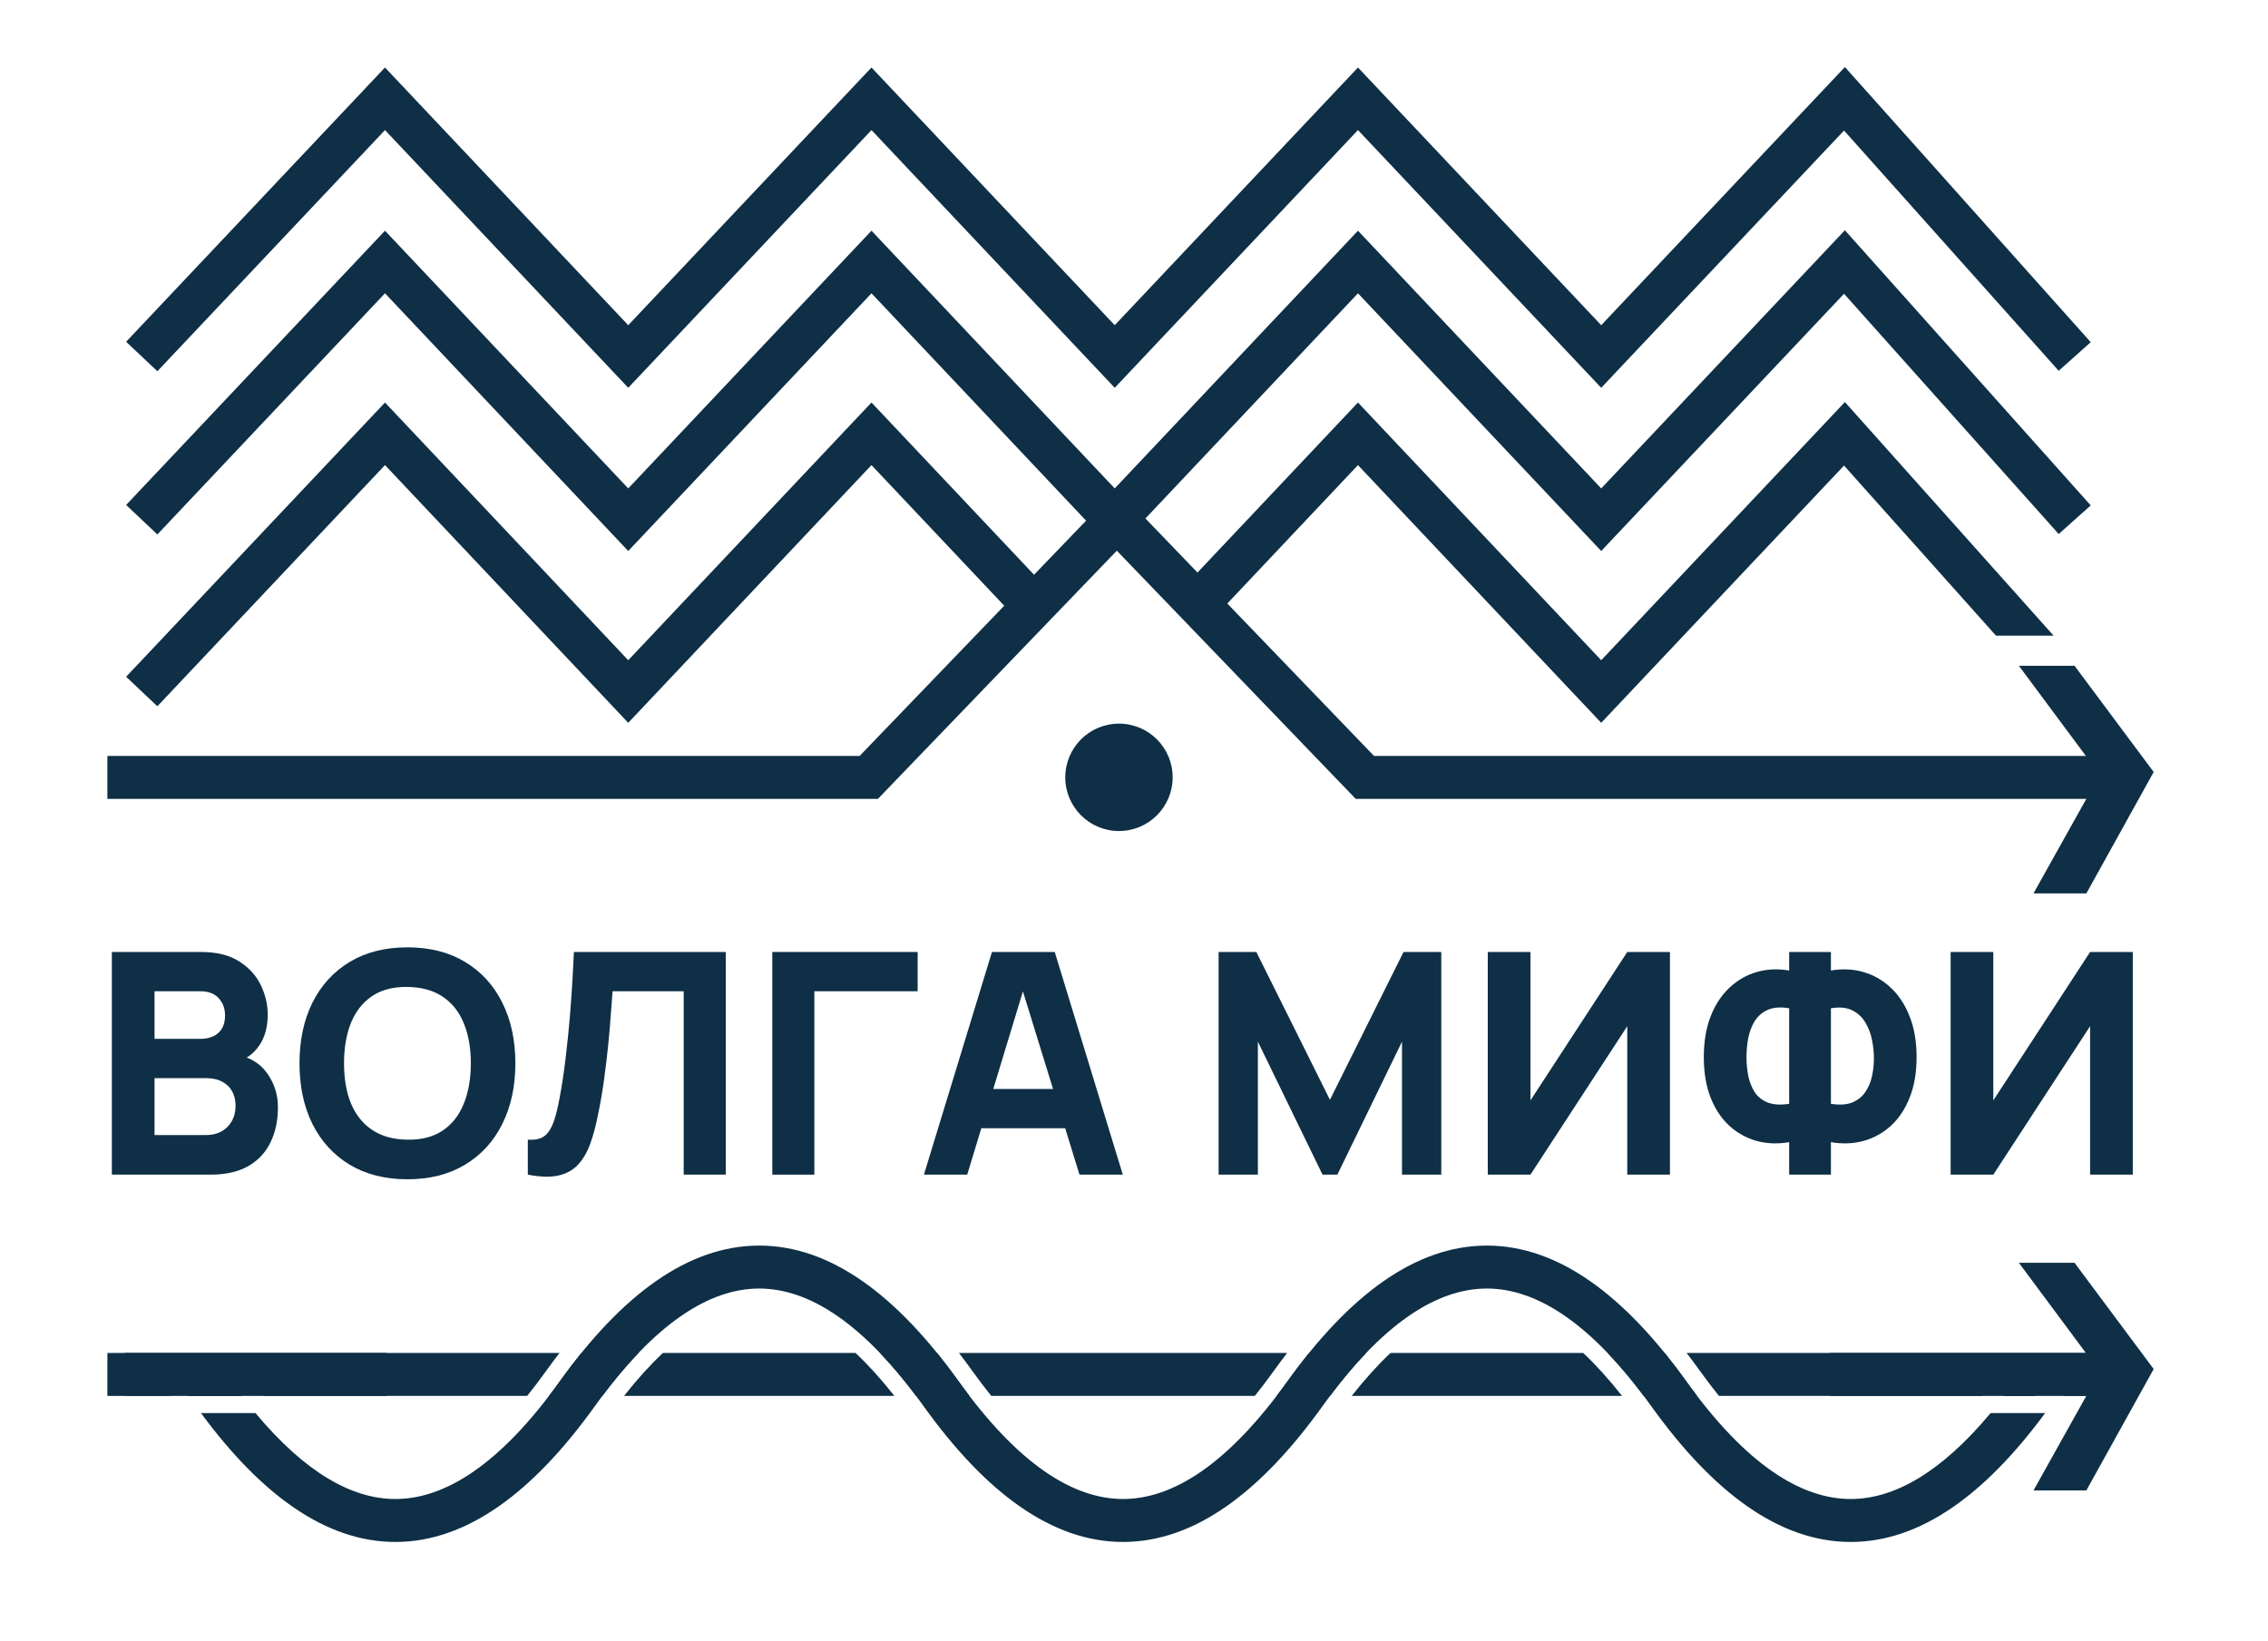
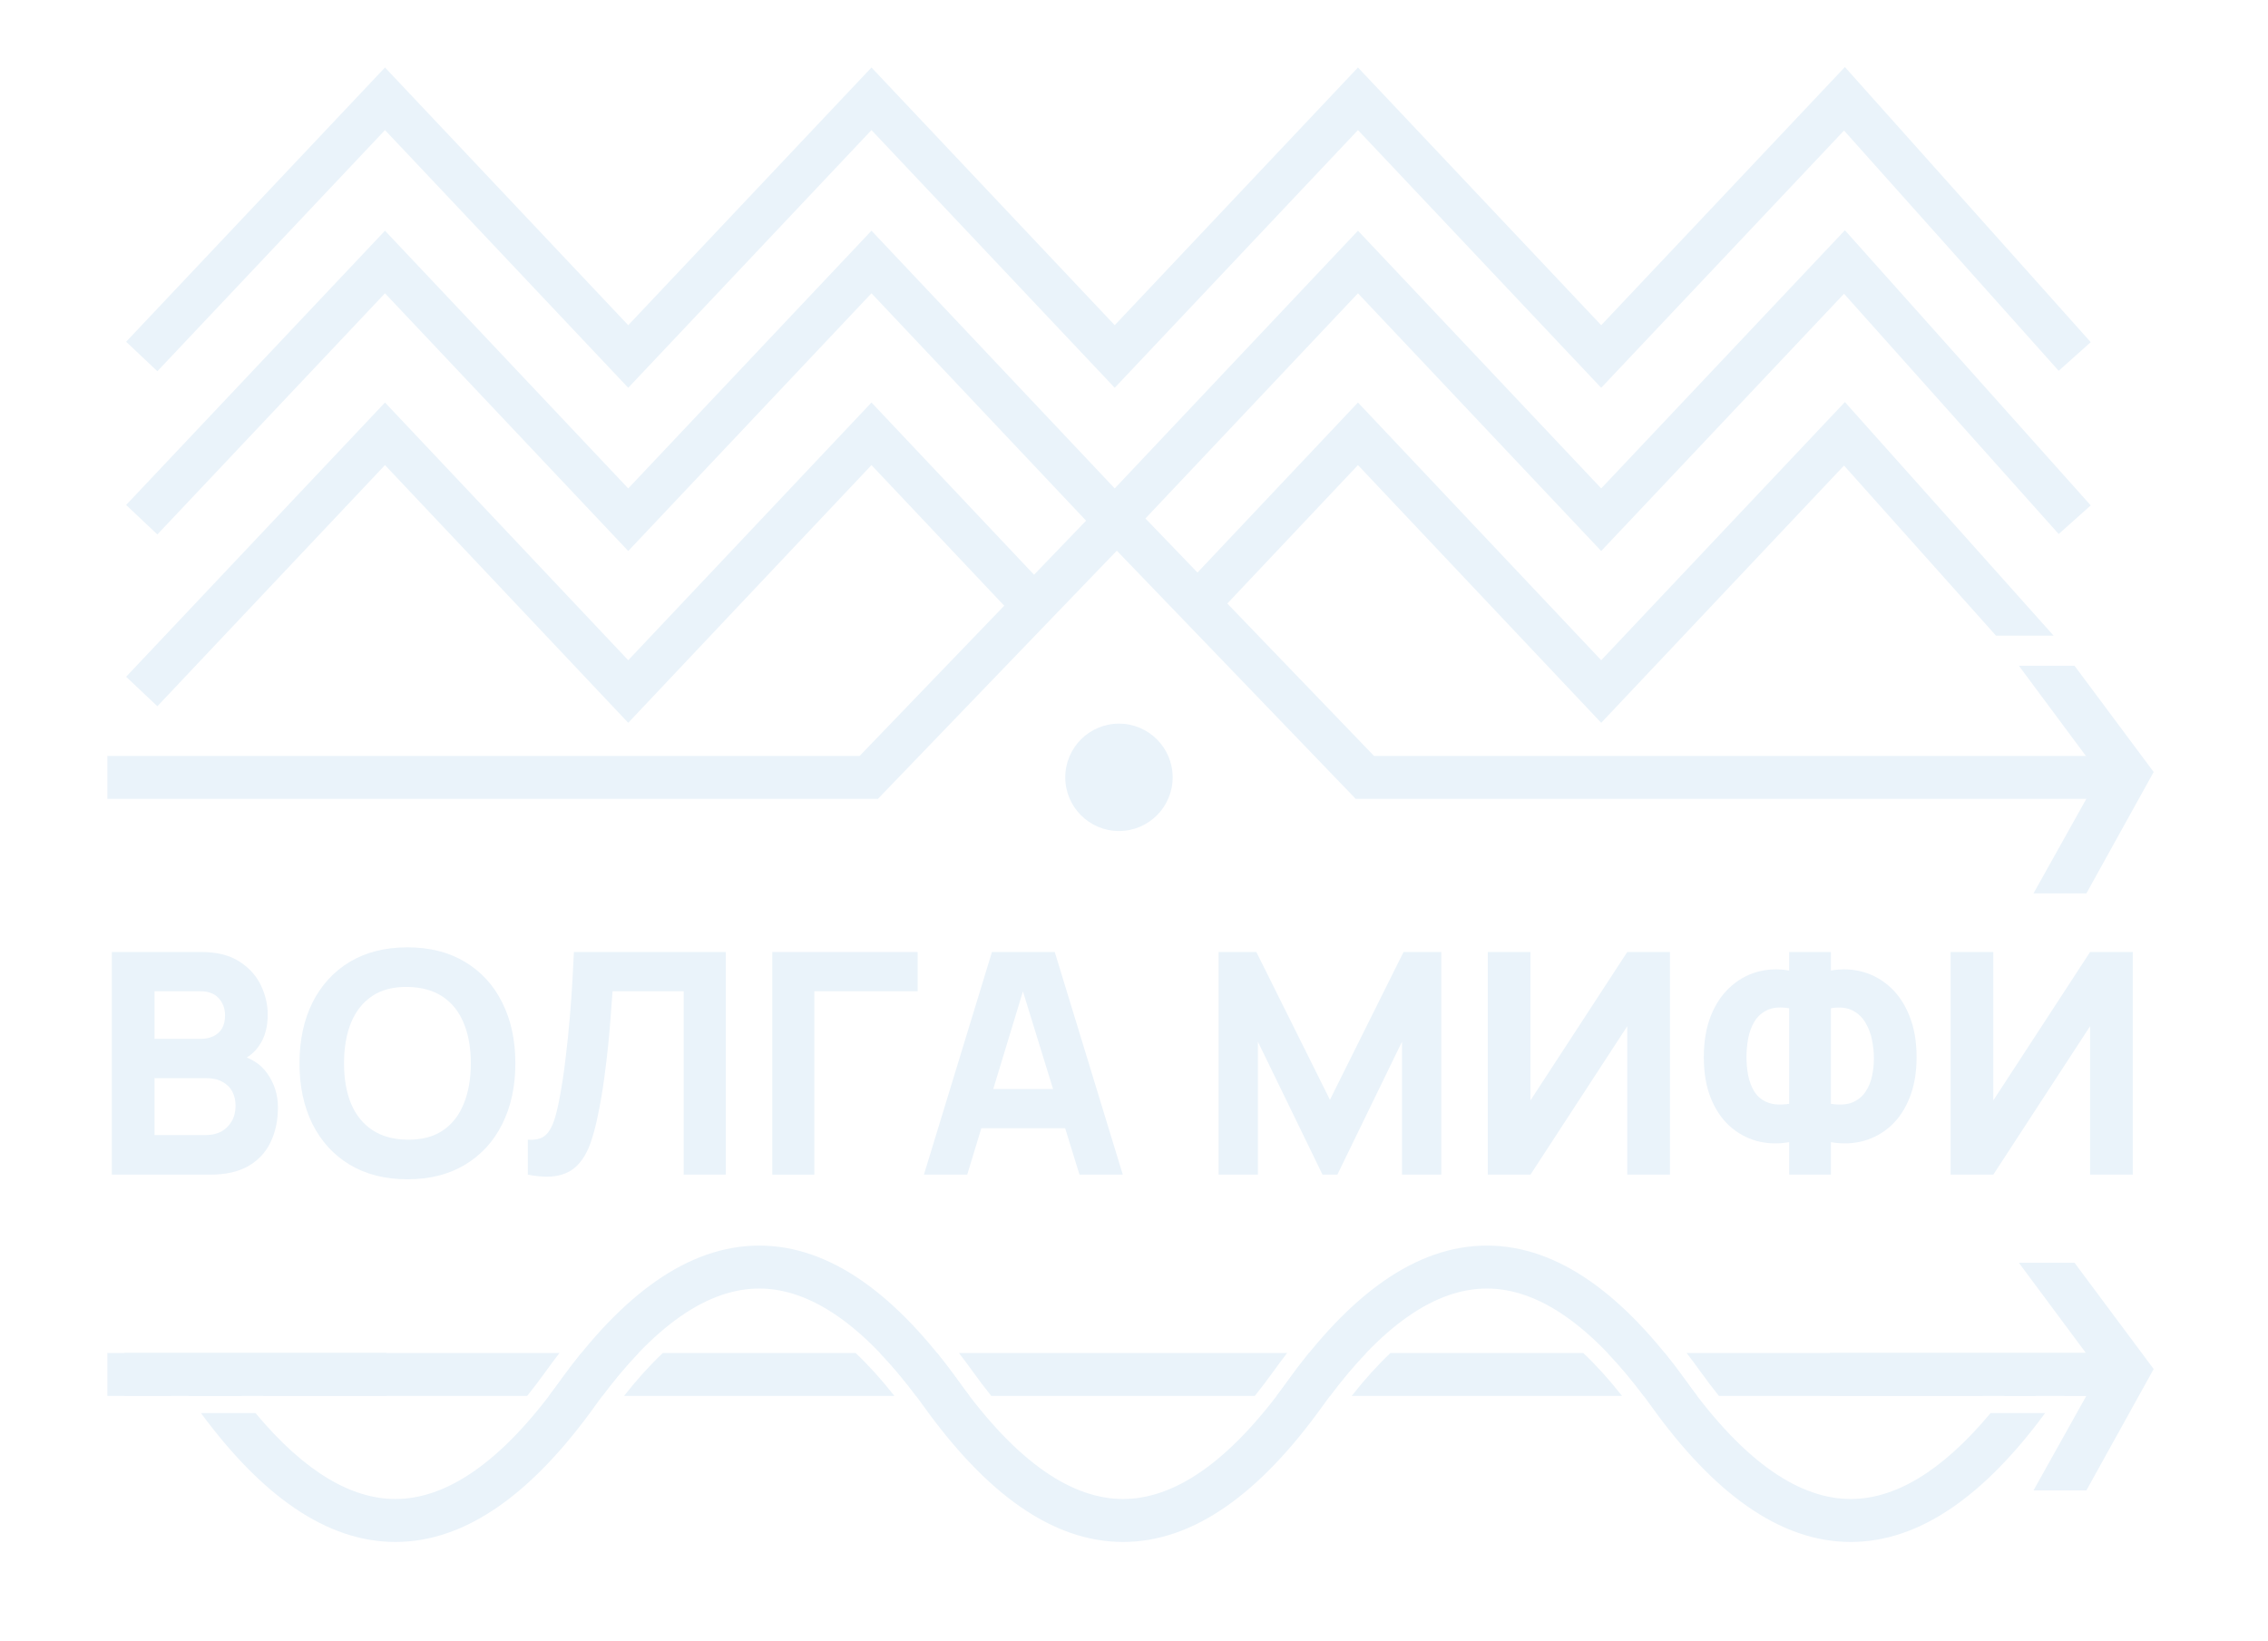
<svg xmlns="http://www.w3.org/2000/svg" width="528" height="382" viewBox="0 0 528 382" fill="none">
-   <path d="M496.522 273.481H486.586V238.921L464.05 273.481H454.114V221.641H464.05V256.201L486.586 221.641H496.522V273.481Z" fill="#0e2f46" />
-   <path d="M416.526 273.481V265.921C413.862 266.377 411.33 266.281 408.93 265.633C406.554 264.961 404.442 263.785 402.594 262.105C400.746 260.401 399.294 258.217 398.238 255.553C397.182 252.865 396.654 249.721 396.654 246.121C396.654 242.521 397.182 239.365 398.238 236.653C399.294 233.941 400.746 231.721 402.594 229.993C404.442 228.241 406.554 227.017 408.93 226.321C411.33 225.625 413.862 225.505 416.526 225.961V221.641H426.246V225.961C428.91 225.505 431.442 225.625 433.842 226.321C436.242 227.017 438.366 228.241 440.214 229.993C442.062 231.721 443.514 233.941 444.57 236.653C445.65 239.365 446.19 242.521 446.19 246.121C446.19 249.721 445.65 252.865 444.57 255.553C443.514 258.217 442.062 260.401 440.214 262.105C438.366 263.785 436.242 264.961 433.842 265.633C431.442 266.281 428.91 266.377 426.246 265.921V273.481H416.526ZM416.526 256.993V234.745C414.486 234.409 412.806 234.541 411.486 235.141C410.19 235.741 409.182 236.629 408.462 237.805C407.766 238.957 407.274 240.277 406.986 241.765C406.722 243.229 406.59 244.681 406.59 246.121C406.59 247.561 406.722 248.989 406.986 250.405C407.274 251.821 407.766 253.093 408.462 254.221C409.182 255.325 410.19 256.141 411.486 256.669C412.806 257.197 414.486 257.305 416.526 256.993ZM426.246 256.993C428.286 257.305 429.954 257.197 431.25 256.669C432.546 256.117 433.554 255.301 434.274 254.221C435.018 253.117 435.534 251.881 435.822 250.513C436.11 249.121 436.254 247.753 436.254 246.409C436.254 245.065 436.11 243.649 435.822 242.161C435.534 240.673 435.018 239.317 434.274 238.093C433.554 236.845 432.546 235.897 431.25 235.249C429.954 234.577 428.286 234.409 426.246 234.745V256.993Z" fill="#0e2f46" />
-   <path d="M388.769 273.481H378.833V238.921L356.297 273.481H346.361V221.641H356.297V256.201L378.833 221.641H388.769V273.481Z" fill="#0e2f46" />
-   <path d="M283.696 273.481V221.641H292.48L309.616 256.057L326.752 221.641H335.536V273.481H326.392V242.521L311.344 273.481H307.888L292.84 242.521V273.481H283.696Z" fill="#0e2f46" />
-   <path d="M215.094 273.481L230.934 221.641H245.55L261.39 273.481H251.31L237.198 227.761H239.07L225.174 273.481H215.094ZM224.598 262.681V253.537H251.958V262.681H224.598Z" fill="#0e2f46" />
-   <path d="M179.794 273.481V221.641H213.634V230.785H189.586V273.481H179.794Z" fill="#0e2f46" />
-   <path d="M122.88 273.481V265.345C123.984 265.417 124.92 265.321 125.688 265.057C126.456 264.793 127.104 264.313 127.632 263.617C128.184 262.897 128.664 261.913 129.072 260.665C129.48 259.393 129.864 257.809 130.224 255.913C130.8 252.913 131.28 249.757 131.664 246.445C132.072 243.109 132.408 239.845 132.672 236.653C132.936 233.461 133.14 230.557 133.284 227.941C133.428 225.301 133.536 223.201 133.608 221.641H168.96V273.481H159.168V230.785H142.608C142.512 232.129 142.38 233.881 142.212 236.041C142.068 238.201 141.864 240.589 141.6 243.205C141.336 245.821 141.012 248.533 140.628 251.341C140.244 254.149 139.776 256.873 139.224 259.513C138.72 262.081 138.108 264.361 137.388 266.353C136.668 268.321 135.708 269.941 134.508 271.213C133.332 272.461 131.808 273.289 129.936 273.697C128.064 274.105 125.712 274.033 122.88 273.481Z" fill="#0e2f46" />
-   <path d="M94.852 274.561C89.668 274.561 85.192 273.433 81.424 271.177C77.68 268.921 74.788 265.765 72.748 261.709C70.732 257.653 69.724 252.937 69.724 247.561C69.724 242.185 70.732 237.469 72.748 233.413C74.788 229.357 77.68 226.201 81.424 223.945C85.192 221.689 89.668 220.561 94.852 220.561C100.036 220.561 104.5 221.689 108.244 223.945C112.012 226.201 114.904 229.357 116.92 233.413C118.96 237.469 119.98 242.185 119.98 247.561C119.98 252.937 118.96 257.653 116.92 261.709C114.904 265.765 112.012 268.921 108.244 271.177C104.5 273.433 100.036 274.561 94.852 274.561ZM94.852 265.345C98.14 265.393 100.876 264.685 103.06 263.221C105.244 261.757 106.876 259.681 107.956 256.993C109.06 254.305 109.612 251.161 109.612 247.561C109.612 243.961 109.06 240.841 107.956 238.201C106.876 235.561 105.244 233.509 103.06 232.045C100.876 230.581 98.14 229.825 94.852 229.777C91.564 229.729 88.828 230.437 86.644 231.901C84.46 233.365 82.816 235.441 81.712 238.129C80.632 240.817 80.092 243.961 80.092 247.561C80.092 251.161 80.632 254.281 81.712 256.921C82.816 259.561 84.46 261.613 86.644 263.077C88.828 264.541 91.564 265.297 94.852 265.345Z" fill="#0e2f46" />
-   <path d="M26.04 273.481V221.641H46.776C50.472 221.641 53.46 222.385 55.74 223.873C58.02 225.337 59.688 227.185 60.744 229.417C61.8 231.649 62.328 233.905 62.328 236.185C62.328 239.089 61.668 241.501 60.348 243.421C59.052 245.341 57.264 246.625 54.984 247.273V245.473C58.224 246.145 60.648 247.645 62.256 249.973C63.888 252.301 64.704 254.905 64.704 257.785C64.704 260.881 64.128 263.605 62.976 265.957C61.848 268.309 60.12 270.157 57.792 271.501C55.464 272.821 52.536 273.481 49.008 273.481H26.04ZM35.976 264.265H48C49.32 264.265 50.496 263.989 51.528 263.437C52.56 262.861 53.364 262.069 53.94 261.061C54.54 260.029 54.84 258.817 54.84 257.425C54.84 256.201 54.588 255.109 54.084 254.149C53.58 253.189 52.812 252.433 51.78 251.881C50.772 251.305 49.512 251.017 48 251.017H35.976V264.265ZM35.976 241.873H46.632C47.736 241.873 48.72 241.681 49.584 241.297C50.448 240.913 51.132 240.325 51.636 239.533C52.14 238.717 52.392 237.673 52.392 236.401C52.392 234.817 51.9 233.485 50.916 232.405C49.932 231.325 48.504 230.785 46.632 230.785H35.976V241.873Z" fill="#0e2f46" />
-   <path d="M483 121L429.399 61L372.77 121L316.142 61L259.513 121L202.885 61L146.257 121L89.628 61L33 121" stroke="#0e2f46" stroke-width="10" />
-   <path d="M483 83L429.399 23L372.77 83L316.142 23L259.513 83L202.885 23L146.257 83L89.628 23L33 83" stroke="#0e2f46" stroke-width="10" />
-   <path fill-rule="evenodd" clip-rule="evenodd" d="M372.77 168.284L316.141 108.284L279.422 147.189L273.068 139.352L316.141 93.715L372.77 153.715L429.499 93.607L478.091 148H464.682L429.297 108.391L372.77 168.284ZM202.885 108.284L239.528 147.108L245.73 139.111L202.885 93.715L146.256 153.715L89.628 93.715L29.363 157.567L36.636 164.431L89.628 108.284L146.256 168.284L202.885 108.284Z" fill="#0e2f46" />
-   <circle cx="260.5" cy="180.98" r="12.5" fill="#0e2f46" />
-   <path fill-rule="evenodd" clip-rule="evenodd" d="M488.849 180.366L470 155H482.957L501.386 179.742L485.717 208H473.409L488.849 180.366Z" fill="#0e2f46" />
-   <path fill-rule="evenodd" clip-rule="evenodd" d="M488.849 319.366L470 294H482.957L501.386 318.742L485.717 347H473.409L488.849 319.366Z" fill="#0e2f46" />
-   <path d="M25 181H86.75H202.25L260 121L317.75 181H433.25H491" stroke="#0e2f46" stroke-width="10" />
-   <path fill-rule="evenodd" clip-rule="evenodd" d="M480.757 325H491V315H392.648C393.712 316.378 394.767 317.796 395.812 319.252C397.288 321.309 398.743 323.223 400.176 325H461.525C462.958 323.223 464.412 321.309 465.889 319.252L468.222 316.002L480.757 325ZM382.666 325H395.092C394.253 323.903 393.409 322.764 392.562 321.584C390.905 319.275 389.234 317.079 387.548 315H374.255C377.014 317.879 379.818 321.203 382.666 325ZM368.581 315C371.49 317.735 374.504 321.045 377.622 325H314.679C317.797 321.045 320.811 317.735 323.72 315H368.581ZM318.045 315H304.752C303.067 317.079 301.396 319.275 299.739 321.584C298.892 322.764 298.048 323.903 297.209 325H309.635C312.483 321.203 315.287 317.879 318.045 315ZM213.266 325H225.692C224.853 323.903 224.009 322.764 223.162 321.584C221.505 319.275 219.833 317.079 218.148 315H204.855C207.614 317.879 210.418 321.203 213.266 325ZM154.32 315H199.181C202.09 317.735 205.104 321.045 208.222 325H145.279C148.397 321.045 151.411 317.735 154.32 315ZM148.645 315H135.352C133.667 317.079 131.996 319.275 130.339 321.584C129.491 322.764 128.648 323.903 127.809 325H140.234C143.083 321.203 145.887 317.879 148.645 315ZM43.92 325H56.292C55.453 323.903 54.609 322.764 53.762 321.584C47.269 315.922 43.002 321.175 43.92 325ZM122.725 325H61.376C59.943 323.223 58.488 321.309 57.012 319.252L56.741 318.875L56.391 318.57C53.9 316.397 51.203 315.121 48.449 315.097C45.612 315.072 43.294 316.387 41.801 318.24C40.414 319.96 39.587 322.515 39.855 325H29V315H130.253C129.189 316.378 128.134 317.796 127.089 319.252C125.612 321.309 124.158 323.223 122.725 325ZM223.248 315C224.312 316.378 225.367 317.796 226.412 319.252C227.888 321.309 229.343 323.223 230.776 325H292.125C293.558 323.223 295.012 321.309 296.489 319.252C297.534 317.796 298.589 316.378 299.653 315H223.248ZM466.609 325C467.448 323.903 468.292 322.764 469.139 321.584L473.897 325H466.609Z" fill="#0e2f46" />
-   <path fill-rule="evenodd" clip-rule="evenodd" d="M90 325H25V315H90V325Z" fill="#0e2f46" />
-   <path fill-rule="evenodd" clip-rule="evenodd" d="M491 325H426V315H491V325Z" fill="#0e2f46" />
-   <path fill-rule="evenodd" clip-rule="evenodd" d="M176.75 300C165.116 300 152.301 308.135 138.462 327.416C124.068 347.469 108.649 359 92.05 359C75.893 359 60.855 348.075 46.791 329H59.485C71.148 342.973 82.037 349 92.05 349C103.684 349 116.499 340.865 130.338 321.584C144.732 301.531 160.151 290 176.75 290C193.349 290 208.768 301.531 223.162 321.584C237.001 340.865 249.816 349 261.45 349C273.084 349 285.899 340.865 299.738 321.584C314.132 301.531 329.551 290 346.15 290C362.749 290 378.168 301.531 392.562 321.584C406.401 340.865 419.216 349 430.85 349C440.864 349 451.752 342.973 463.416 329H476.11C462.046 348.075 447.007 359 430.85 359C414.251 359 398.832 347.469 384.438 327.416C370.599 308.135 357.784 300 346.15 300C334.516 300 321.701 308.135 307.862 327.416C293.468 347.469 278.049 359 261.45 359C244.851 359 229.432 347.469 215.038 327.416C201.199 308.135 188.384 300 176.75 300ZM56.292 325C55.452 323.903 54.609 322.764 53.762 321.584C47.269 315.922 43.002 321.175 43.92 325H56.292ZM473.897 325H466.609C467.448 323.903 468.291 322.764 469.138 321.584L473.897 325Z" fill="#0e2f46" />
+   <path d="M496.522 273.481H486.586V238.921L464.05 273.481H454.114V221.641H464.05V256.201L486.586 221.641H496.522V273.481Z" fill="#eaf3fa" />
+   <path d="M416.526 273.481V265.921C413.862 266.377 411.33 266.281 408.93 265.633C406.554 264.961 404.442 263.785 402.594 262.105C400.746 260.401 399.294 258.217 398.238 255.553C397.182 252.865 396.654 249.721 396.654 246.121C396.654 242.521 397.182 239.365 398.238 236.653C399.294 233.941 400.746 231.721 402.594 229.993C404.442 228.241 406.554 227.017 408.93 226.321C411.33 225.625 413.862 225.505 416.526 225.961V221.641H426.246V225.961C428.91 225.505 431.442 225.625 433.842 226.321C436.242 227.017 438.366 228.241 440.214 229.993C442.062 231.721 443.514 233.941 444.57 236.653C445.65 239.365 446.19 242.521 446.19 246.121C446.19 249.721 445.65 252.865 444.57 255.553C443.514 258.217 442.062 260.401 440.214 262.105C438.366 263.785 436.242 264.961 433.842 265.633C431.442 266.281 428.91 266.377 426.246 265.921V273.481H416.526ZM416.526 256.993V234.745C414.486 234.409 412.806 234.541 411.486 235.141C410.19 235.741 409.182 236.629 408.462 237.805C407.766 238.957 407.274 240.277 406.986 241.765C406.722 243.229 406.59 244.681 406.59 246.121C406.59 247.561 406.722 248.989 406.986 250.405C407.274 251.821 407.766 253.093 408.462 254.221C409.182 255.325 410.19 256.141 411.486 256.669C412.806 257.197 414.486 257.305 416.526 256.993ZM426.246 256.993C428.286 257.305 429.954 257.197 431.25 256.669C432.546 256.117 433.554 255.301 434.274 254.221C435.018 253.117 435.534 251.881 435.822 250.513C436.11 249.121 436.254 247.753 436.254 246.409C436.254 245.065 436.11 243.649 435.822 242.161C435.534 240.673 435.018 239.317 434.274 238.093C433.554 236.845 432.546 235.897 431.25 235.249C429.954 234.577 428.286 234.409 426.246 234.745V256.993Z" fill="#eaf3fa" />
+   <path d="M388.769 273.481H378.833V238.921L356.297 273.481H346.361V221.641H356.297V256.201L378.833 221.641H388.769V273.481Z" fill="#eaf3fa" />
+   <path d="M283.696 273.481V221.641H292.48L309.616 256.057L326.752 221.641H335.536V273.481H326.392V242.521L311.344 273.481H307.888L292.84 242.521V273.481H283.696Z" fill="#eaf3fa" />
+   <path d="M215.094 273.481L230.934 221.641H245.55L261.39 273.481H251.31L237.198 227.761H239.07L225.174 273.481H215.094ZM224.598 262.681V253.537H251.958V262.681H224.598Z" fill="#eaf3fa" />
+   <path d="M179.794 273.481V221.641H213.634V230.785H189.586V273.481H179.794Z" fill="#eaf3fa" />
+   <path d="M122.88 273.481V265.345C123.984 265.417 124.92 265.321 125.688 265.057C126.456 264.793 127.104 264.313 127.632 263.617C128.184 262.897 128.664 261.913 129.072 260.665C129.48 259.393 129.864 257.809 130.224 255.913C130.8 252.913 131.28 249.757 131.664 246.445C132.072 243.109 132.408 239.845 132.672 236.653C132.936 233.461 133.14 230.557 133.284 227.941C133.428 225.301 133.536 223.201 133.608 221.641H168.96V273.481H159.168V230.785H142.608C142.512 232.129 142.38 233.881 142.212 236.041C142.068 238.201 141.864 240.589 141.6 243.205C141.336 245.821 141.012 248.533 140.628 251.341C140.244 254.149 139.776 256.873 139.224 259.513C138.72 262.081 138.108 264.361 137.388 266.353C136.668 268.321 135.708 269.941 134.508 271.213C133.332 272.461 131.808 273.289 129.936 273.697C128.064 274.105 125.712 274.033 122.88 273.481Z" fill="#eaf3fa" />
+   <path d="M94.852 274.561C89.668 274.561 85.192 273.433 81.424 271.177C77.68 268.921 74.788 265.765 72.748 261.709C70.732 257.653 69.724 252.937 69.724 247.561C69.724 242.185 70.732 237.469 72.748 233.413C74.788 229.357 77.68 226.201 81.424 223.945C85.192 221.689 89.668 220.561 94.852 220.561C100.036 220.561 104.5 221.689 108.244 223.945C112.012 226.201 114.904 229.357 116.92 233.413C118.96 237.469 119.98 242.185 119.98 247.561C119.98 252.937 118.96 257.653 116.92 261.709C114.904 265.765 112.012 268.921 108.244 271.177C104.5 273.433 100.036 274.561 94.852 274.561ZM94.852 265.345C98.14 265.393 100.876 264.685 103.06 263.221C105.244 261.757 106.876 259.681 107.956 256.993C109.06 254.305 109.612 251.161 109.612 247.561C109.612 243.961 109.06 240.841 107.956 238.201C106.876 235.561 105.244 233.509 103.06 232.045C100.876 230.581 98.14 229.825 94.852 229.777C91.564 229.729 88.828 230.437 86.644 231.901C84.46 233.365 82.816 235.441 81.712 238.129C80.632 240.817 80.092 243.961 80.092 247.561C80.092 251.161 80.632 254.281 81.712 256.921C82.816 259.561 84.46 261.613 86.644 263.077C88.828 264.541 91.564 265.297 94.852 265.345Z" fill="#eaf3fa" />
+   <path d="M26.04 273.481V221.641H46.776C50.472 221.641 53.46 222.385 55.74 223.873C58.02 225.337 59.688 227.185 60.744 229.417C61.8 231.649 62.328 233.905 62.328 236.185C62.328 239.089 61.668 241.501 60.348 243.421C59.052 245.341 57.264 246.625 54.984 247.273V245.473C58.224 246.145 60.648 247.645 62.256 249.973C63.888 252.301 64.704 254.905 64.704 257.785C64.704 260.881 64.128 263.605 62.976 265.957C61.848 268.309 60.12 270.157 57.792 271.501C55.464 272.821 52.536 273.481 49.008 273.481H26.04ZM35.976 264.265H48C49.32 264.265 50.496 263.989 51.528 263.437C52.56 262.861 53.364 262.069 53.94 261.061C54.54 260.029 54.84 258.817 54.84 257.425C54.84 256.201 54.588 255.109 54.084 254.149C53.58 253.189 52.812 252.433 51.78 251.881C50.772 251.305 49.512 251.017 48 251.017H35.976V264.265ZM35.976 241.873H46.632C47.736 241.873 48.72 241.681 49.584 241.297C50.448 240.913 51.132 240.325 51.636 239.533C52.14 238.717 52.392 237.673 52.392 236.401C52.392 234.817 51.9 233.485 50.916 232.405C49.932 231.325 48.504 230.785 46.632 230.785H35.976V241.873Z" fill="#eaf3fa" />
+   <path d="M483 121L429.399 61L372.77 121L316.142 61L259.513 121L202.885 61L146.257 121L89.628 61L33 121" stroke="#eaf3fa" stroke-width="10" />
+   <path d="M483 83L429.399 23L372.77 83L316.142 23L259.513 83L202.885 23L146.257 83L89.628 23L33 83" stroke="#eaf3fa" stroke-width="10" />
+   <path fill-rule="evenodd" clip-rule="evenodd" d="M372.77 168.284L316.141 108.284L279.422 147.189L273.068 139.352L316.141 93.715L372.77 153.715L429.499 93.607L478.091 148H464.682L429.297 108.391L372.77 168.284ZM202.885 108.284L239.528 147.108L245.73 139.111L202.885 93.715L146.256 153.715L89.628 93.715L29.363 157.567L36.636 164.431L89.628 108.284L146.256 168.284L202.885 108.284Z" fill="#eaf3fa" />
+   <circle cx="260.5" cy="180.98" r="12.5" fill="#eaf3fa" />
+   <path fill-rule="evenodd" clip-rule="evenodd" d="M488.849 180.366L470 155H482.957L501.386 179.742L485.717 208H473.409L488.849 180.366Z" fill="#eaf3fa" />
+   <path fill-rule="evenodd" clip-rule="evenodd" d="M488.849 319.366L470 294H482.957L501.386 318.742L485.717 347H473.409L488.849 319.366Z" fill="#eaf3fa" />
+   <path d="M25 181H86.75H202.25L260 121L317.75 181H433.25H491" stroke="#eaf3fa" stroke-width="10" />
+   <path fill-rule="evenodd" clip-rule="evenodd" d="M480.757 325H491V315H392.648C393.712 316.378 394.767 317.796 395.812 319.252C397.288 321.309 398.743 323.223 400.176 325H461.525C462.958 323.223 464.412 321.309 465.889 319.252L468.222 316.002L480.757 325ZM382.666 325H395.092C394.253 323.903 393.409 322.764 392.562 321.584C390.905 319.275 389.234 317.079 387.548 315H374.255C377.014 317.879 379.818 321.203 382.666 325ZM368.581 315C371.49 317.735 374.504 321.045 377.622 325H314.679C317.797 321.045 320.811 317.735 323.72 315H368.581ZM318.045 315H304.752C303.067 317.079 301.396 319.275 299.739 321.584C298.892 322.764 298.048 323.903 297.209 325H309.635C312.483 321.203 315.287 317.879 318.045 315ZM213.266 325H225.692C224.853 323.903 224.009 322.764 223.162 321.584C221.505 319.275 219.833 317.079 218.148 315H204.855C207.614 317.879 210.418 321.203 213.266 325ZM154.32 315H199.181C202.09 317.735 205.104 321.045 208.222 325H145.279C148.397 321.045 151.411 317.735 154.32 315ZM148.645 315H135.352C133.667 317.079 131.996 319.275 130.339 321.584C129.491 322.764 128.648 323.903 127.809 325H140.234C143.083 321.203 145.887 317.879 148.645 315ZM43.92 325H56.292C55.453 323.903 54.609 322.764 53.762 321.584C47.269 315.922 43.002 321.175 43.92 325ZM122.725 325H61.376C59.943 323.223 58.488 321.309 57.012 319.252L56.741 318.875L56.391 318.57C53.9 316.397 51.203 315.121 48.449 315.097C45.612 315.072 43.294 316.387 41.801 318.24C40.414 319.96 39.587 322.515 39.855 325H29V315H130.253C129.189 316.378 128.134 317.796 127.089 319.252C125.612 321.309 124.158 323.223 122.725 325ZM223.248 315C224.312 316.378 225.367 317.796 226.412 319.252C227.888 321.309 229.343 323.223 230.776 325H292.125C293.558 323.223 295.012 321.309 296.489 319.252C297.534 317.796 298.589 316.378 299.653 315H223.248ZM466.609 325C467.448 323.903 468.292 322.764 469.139 321.584L473.897 325H466.609Z" fill="#eaf3fa" />
+   <path fill-rule="evenodd" clip-rule="evenodd" d="M90 325H25V315H90V325Z" fill="#eaf3fa" />
+   <path fill-rule="evenodd" clip-rule="evenodd" d="M491 325H426V315H491V325Z" fill="#eaf3fa" />
+   <path fill-rule="evenodd" clip-rule="evenodd" d="M176.75 300C165.116 300 152.301 308.135 138.462 327.416C124.068 347.469 108.649 359 92.05 359C75.893 359 60.855 348.075 46.791 329H59.485C71.148 342.973 82.037 349 92.05 349C103.684 349 116.499 340.865 130.338 321.584C144.732 301.531 160.151 290 176.75 290C193.349 290 208.768 301.531 223.162 321.584C237.001 340.865 249.816 349 261.45 349C273.084 349 285.899 340.865 299.738 321.584C314.132 301.531 329.551 290 346.15 290C362.749 290 378.168 301.531 392.562 321.584C406.401 340.865 419.216 349 430.85 349C440.864 349 451.752 342.973 463.416 329H476.11C462.046 348.075 447.007 359 430.85 359C414.251 359 398.832 347.469 384.438 327.416C370.599 308.135 357.784 300 346.15 300C334.516 300 321.701 308.135 307.862 327.416C293.468 347.469 278.049 359 261.45 359C244.851 359 229.432 347.469 215.038 327.416C201.199 308.135 188.384 300 176.75 300ZM56.292 325C55.452 323.903 54.609 322.764 53.762 321.584C47.269 315.922 43.002 321.175 43.92 325H56.292ZM473.897 325H466.609C467.448 323.903 468.291 322.764 469.138 321.584L473.897 325Z" fill="#eaf3fa" />
</svg>
